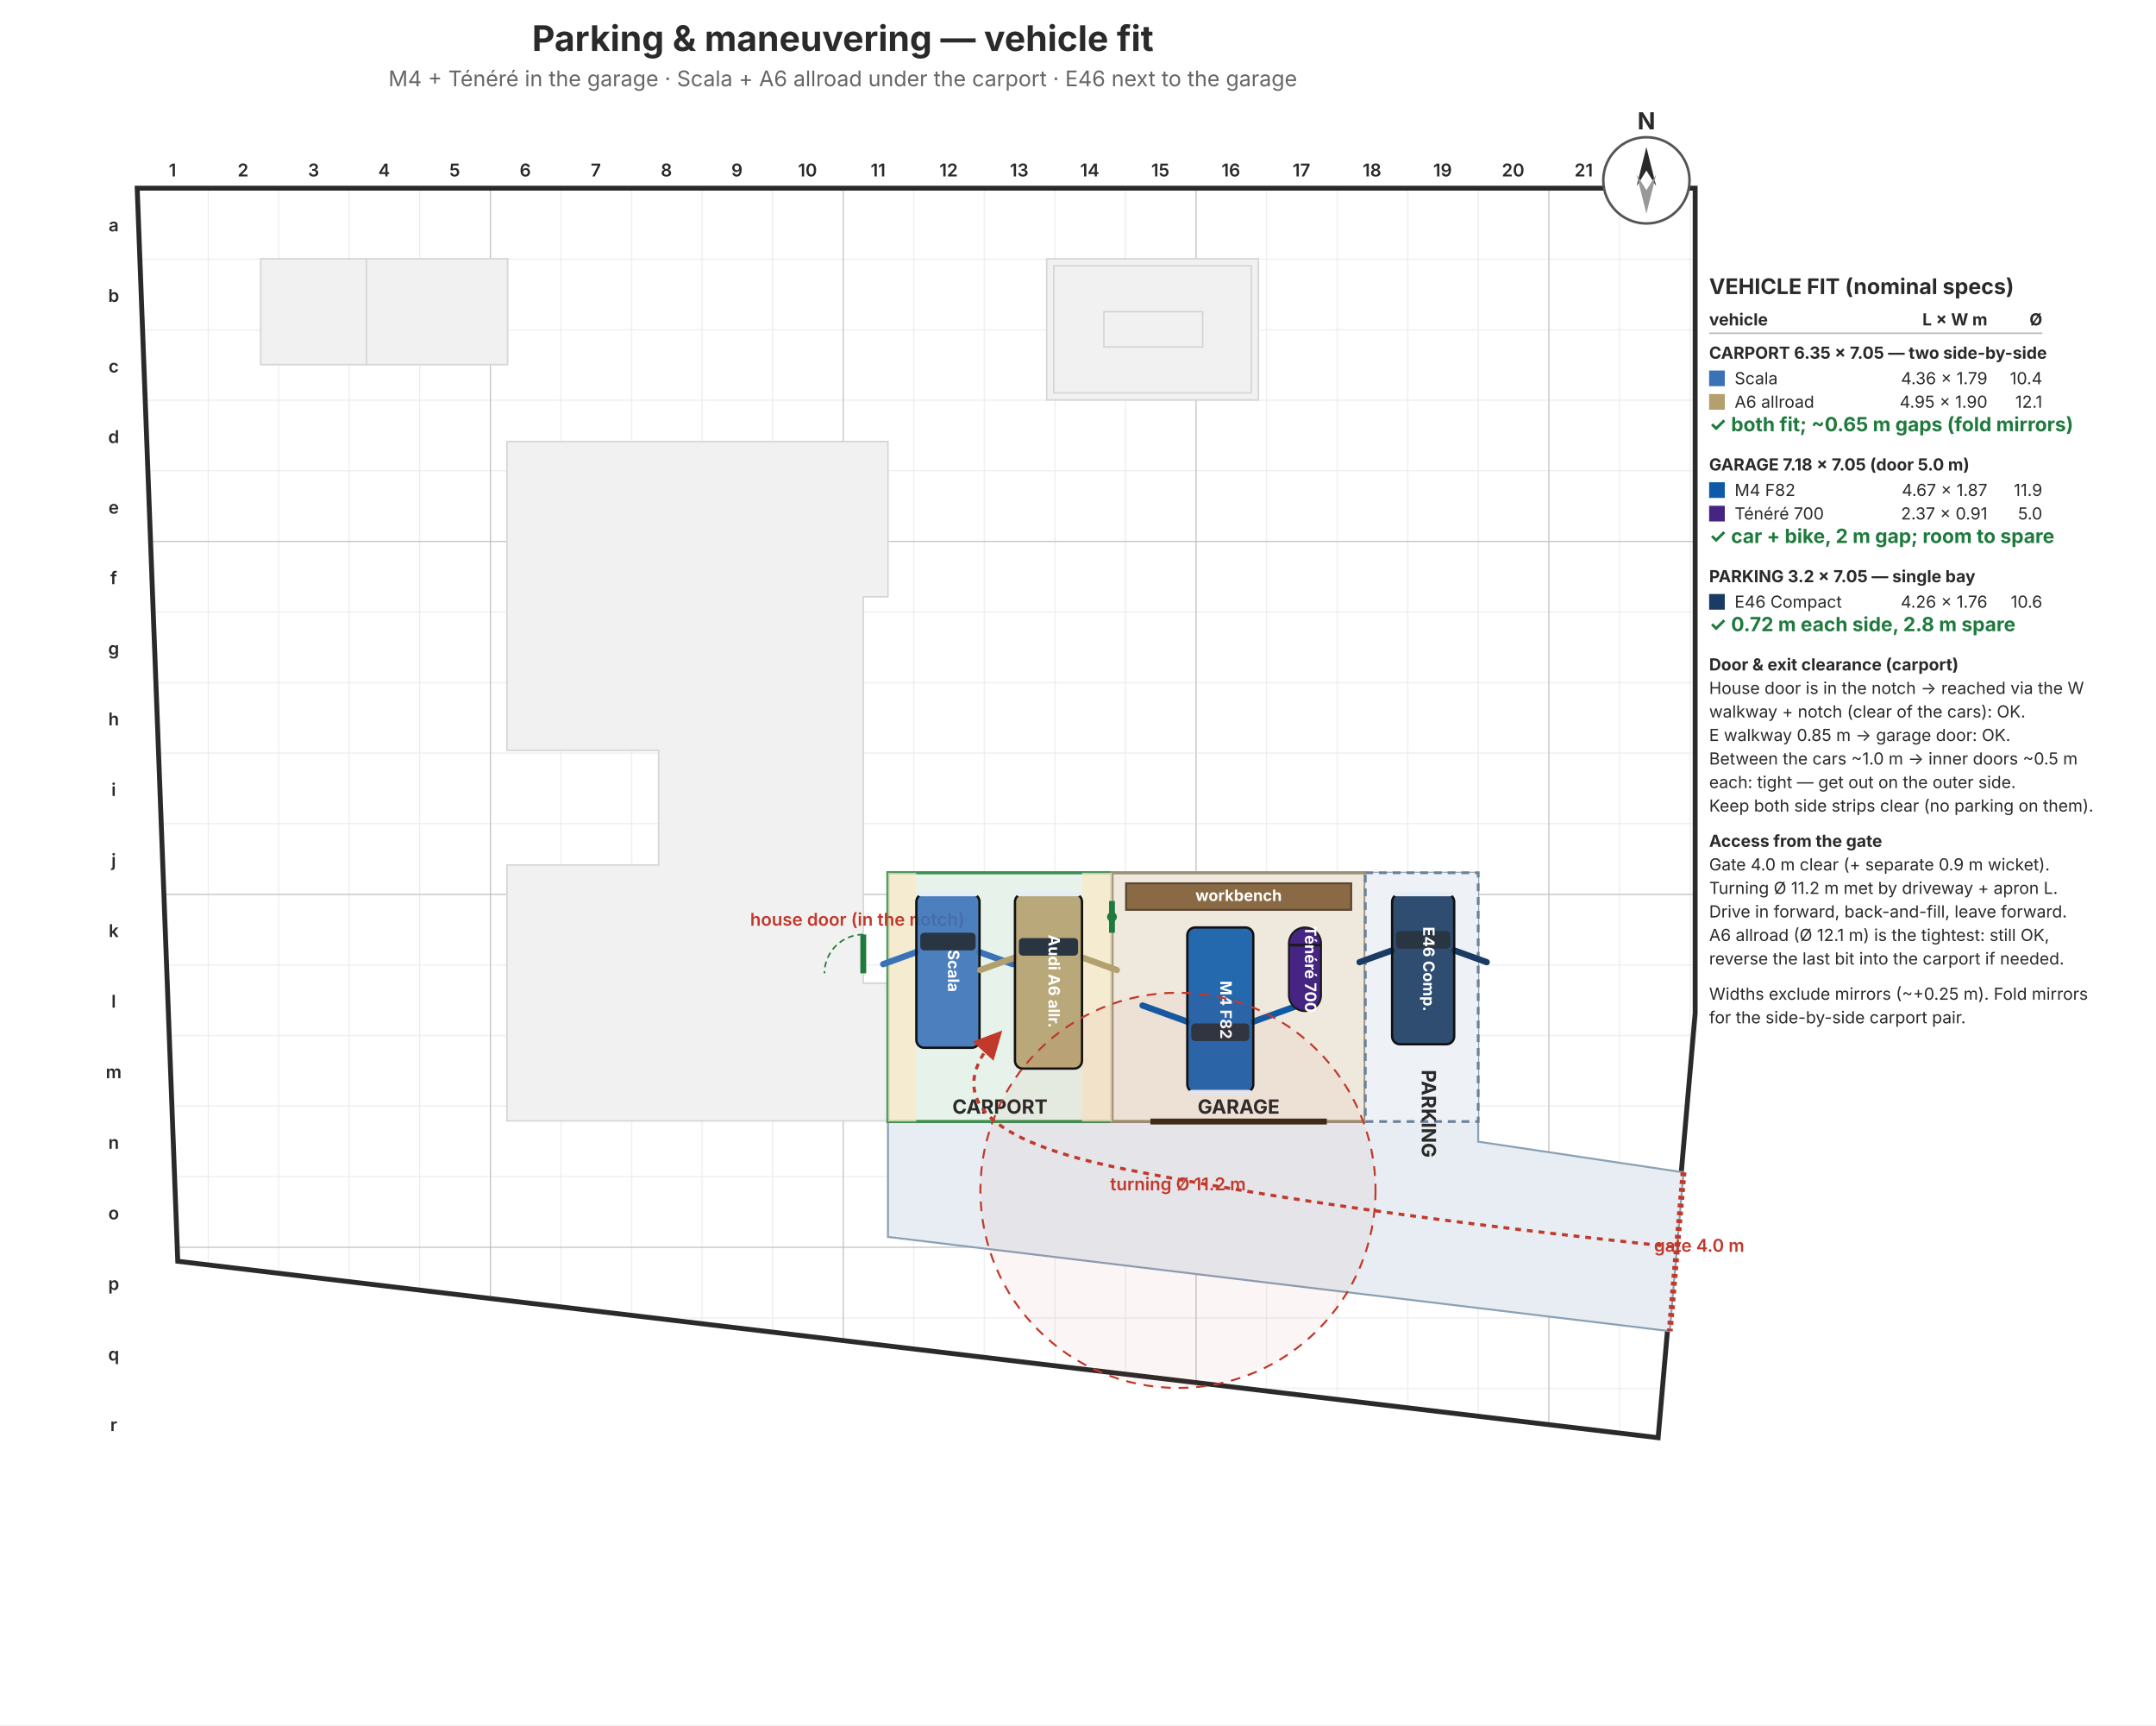
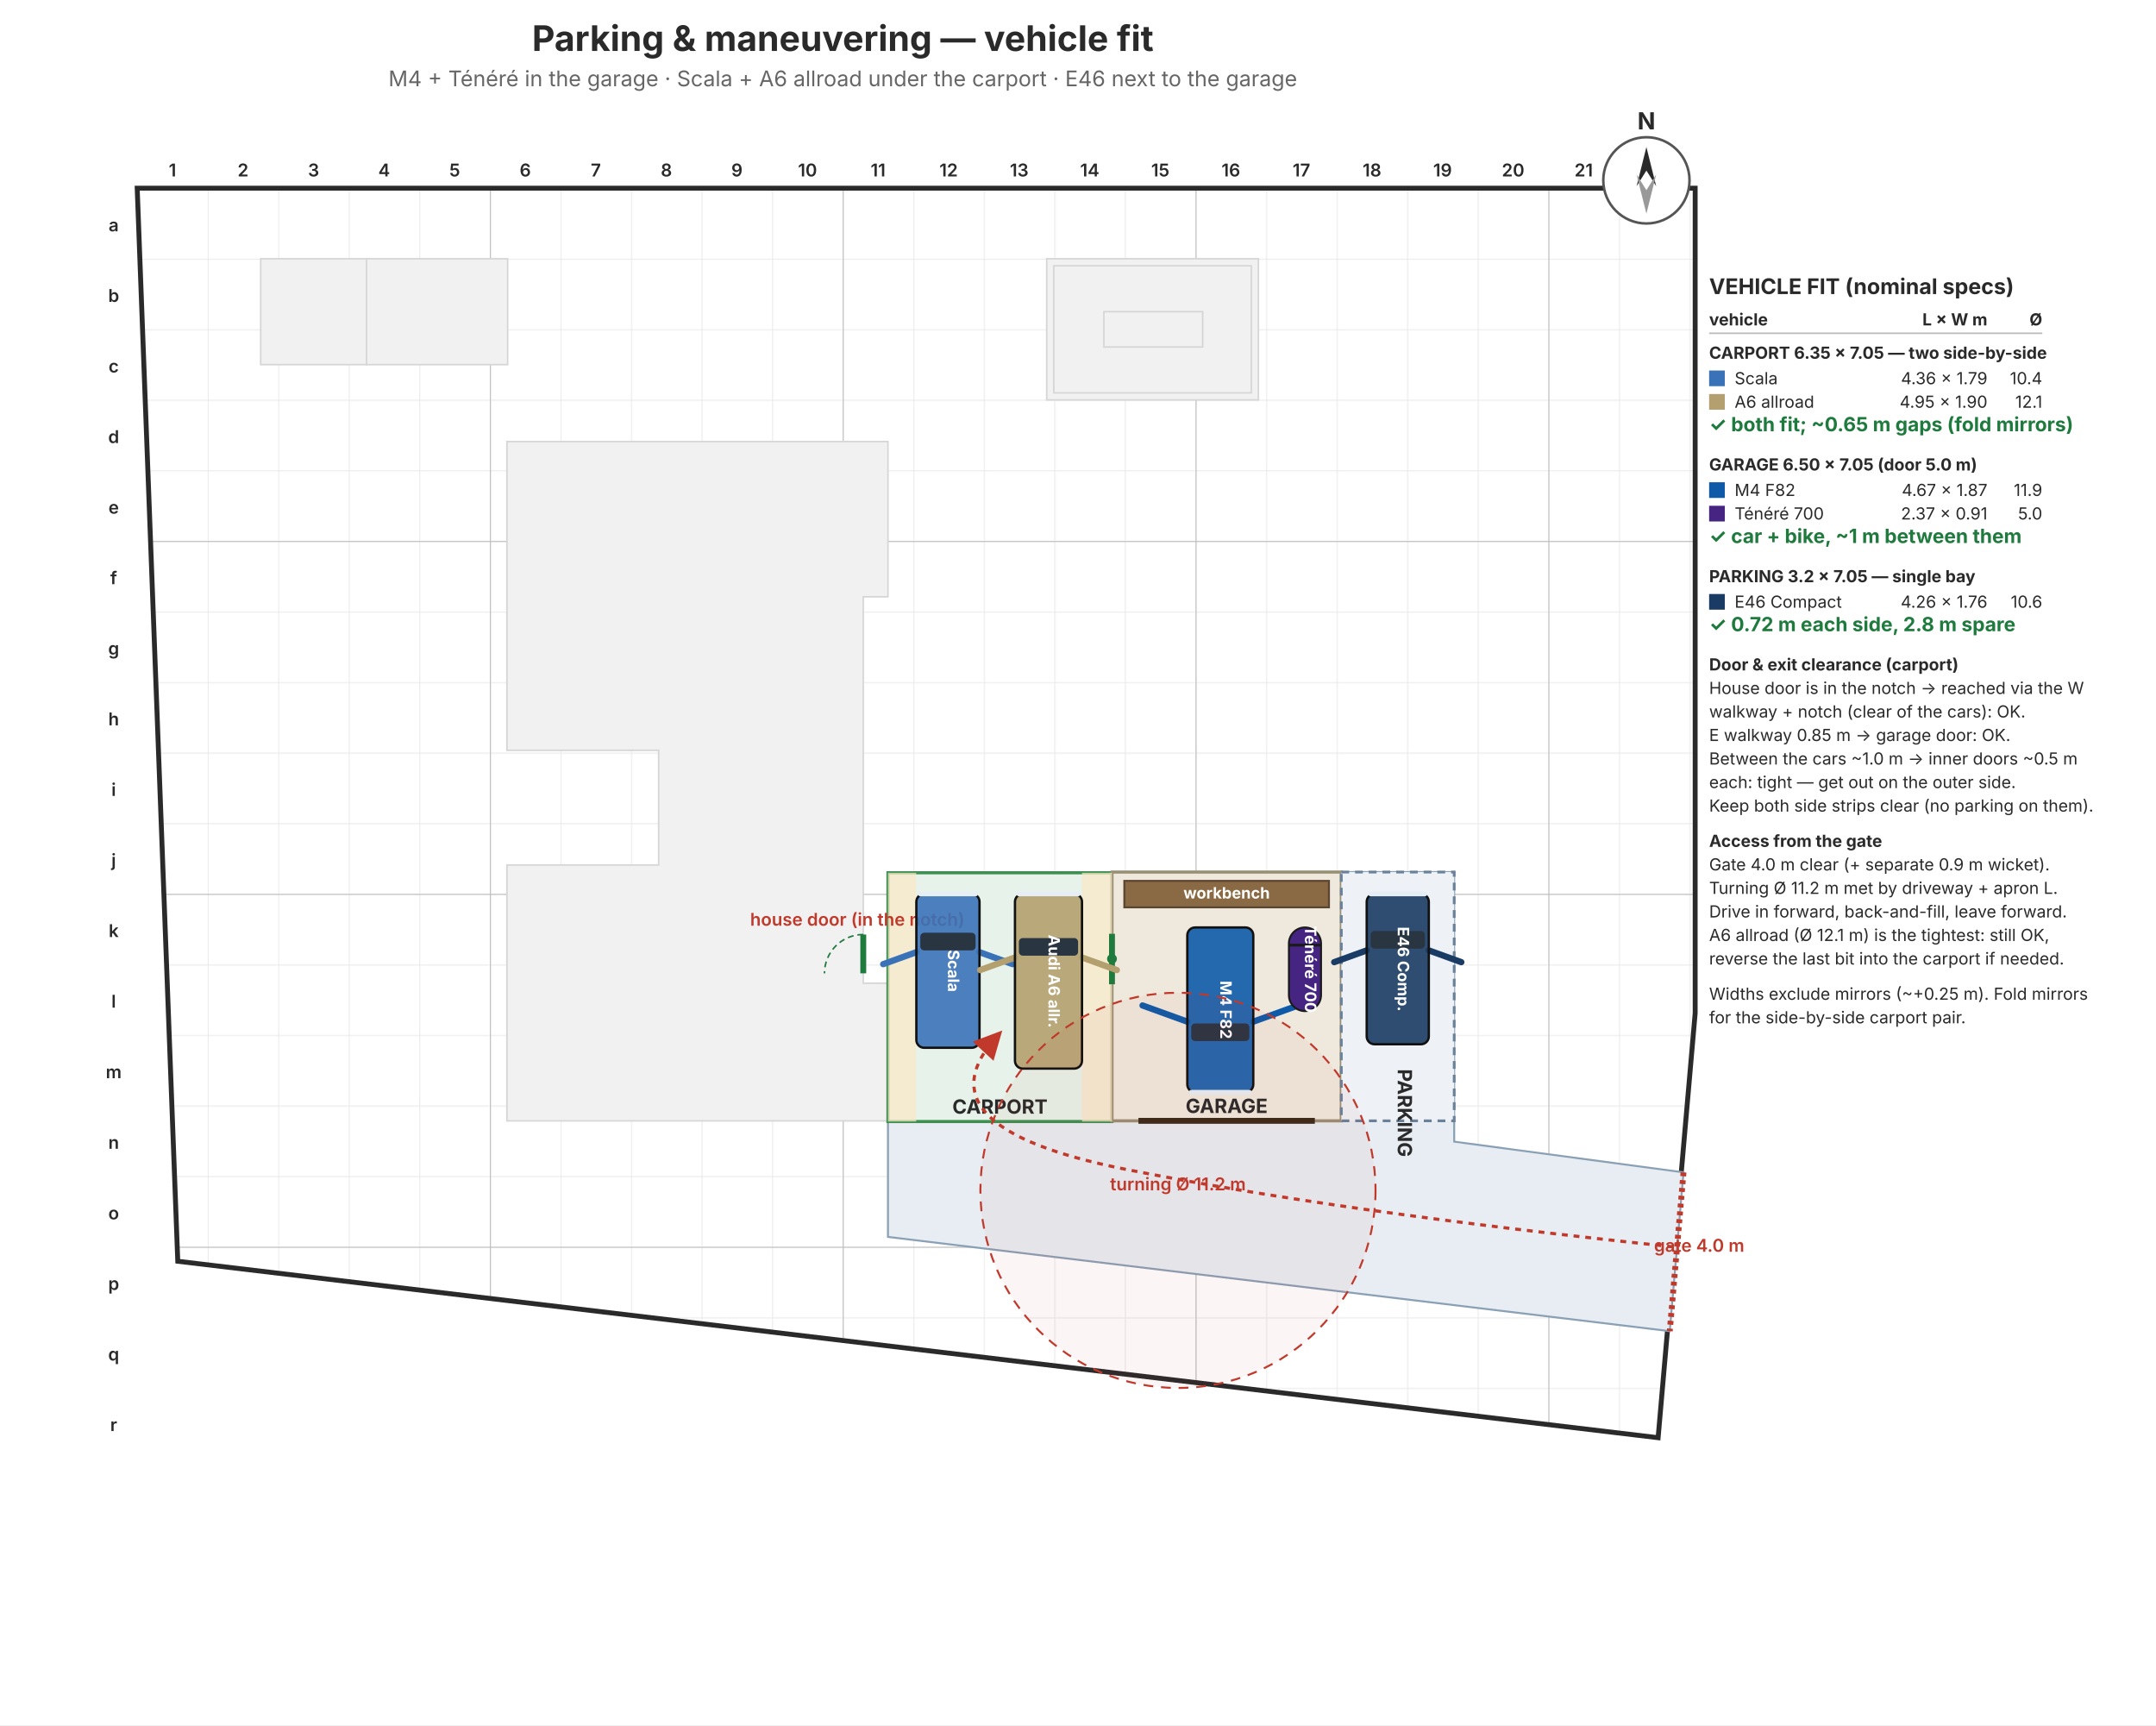
<svg xmlns="http://www.w3.org/2000/svg" viewBox="0 0 1100 880" font-family="-apple-system, BlinkMacSystemFont, sans-serif">
  <defs>
    <pattern id="cg" width="36" height="36" patternUnits="userSpaceOnUse">
      <path d="M 36 0 L 0 0 0 36" fill="none" stroke="#e2e2e2" stroke-width="0.6" />
    </pattern>
    <pattern id="mg" width="180" height="180" patternUnits="userSpaceOnUse">
      <rect width="180" height="180" fill="url(#cg)" />
      <path d="M 180 0 L 0 0 0 180" fill="none" stroke="#bcbcbc" stroke-width="1" />
    </pattern>
    <clipPath id="plot">
      <polygon points="0,0 794.88,0 794.88,420.84 775.98,637.38 20.7,547.38" />
    </clipPath>
    <marker id="arrow" markerWidth="9" markerHeight="9" refX="7" refY="4.5" orient="auto">
      <path d="M0,0 L9,4.5 L0,9 z" fill="#c0392b" />
    </marker>
  </defs>
  <style>
    text{font-family:-apple-system,sans-serif;fill:#2a2a2a}
    .title{font-size:18px;font-weight:700;text-anchor:middle}
    .sub{font-size:11px;fill:#666;text-anchor:middle}
    .axis{font-size:9px;fill:#777;text-anchor:middle;font-weight:600}
    .bay{font-size:10px;font-weight:700}
    .vlbl{font-size:8px;font-weight:700;fill:#fff}
    .dim{font-size:9px;fill:#c0392b;text-anchor:middle;font-weight:600}
    .ph{font-size:11px;font-weight:700}
    .pt{font-size:8.5px}
    .ok{font-size:10px;font-weight:700;fill:#1f7a3d}
  </style>
  <rect width="1100" height="880" fill="white" />
  <text x="430" y="26" class="title">Parking &amp; maneuvering — vehicle fit</text>
  <text x="430" y="44" class="sub">M4 + Ténéré in the garage · Scala + A6 allroad under the carport · E46 next to the garage</text>
  <g transform="translate(70, 96)">
    <g clip-path="url(#plot)">
      <rect x="-50" y="-10" width="900" height="720" fill="url(#mg)" />
    </g>
    <polygon points="0,0 794.88,0 794.88,420.84 775.98,637.38 20.7,547.38" fill="none" stroke="#2a2a2a" stroke-width="2.5" />
    <g class="axis">
      <text x="18" y="-6">1</text>
      <text x="54" y="-6">2</text>
      <text x="90" y="-6">3</text>
      <text x="126" y="-6">4</text>
      <text x="162" y="-6">5</text>
      <text x="198" y="-6">6</text>
      <text x="234" y="-6">7</text>
      <text x="270" y="-6">8</text>
      <text x="306" y="-6">9</text>
      <text x="342" y="-6">10</text>
      <text x="378" y="-6">11</text>
      <text x="414" y="-6">12</text>
      <text x="450" y="-6">13</text>
      <text x="486" y="-6">14</text>
      <text x="522" y="-6">15</text>
      <text x="558" y="-6">16</text>
      <text x="594" y="-6">17</text>
      <text x="630" y="-6">18</text>
      <text x="666" y="-6">19</text>
      <text x="702" y="-6">20</text>
      <text x="738" y="-6">21</text>
      <text x="774" y="-6">22</text>
    </g>
    <g class="axis">
      <text x="-12" y="22">a</text>
      <text x="-12" y="58">b</text>
      <text x="-12" y="94">c</text>
      <text x="-12" y="130">d</text>
      <text x="-12" y="166">e</text>
      <text x="-12" y="202">f</text>
      <text x="-12" y="238">g</text>
      <text x="-12" y="274">h</text>
      <text x="-12" y="310">i</text>
      <text x="-12" y="346">j</text>
      <text x="-12" y="382">k</text>
      <text x="-12" y="418">l</text>
      <text x="-12" y="454">m</text>
      <text x="-12" y="490">n</text>
      <text x="-12" y="526">o</text>
      <text x="-12" y="562">p</text>
      <text x="-12" y="598">q</text>
      <text x="-12" y="634">r</text>
    </g>
    <g clip-path="url(#plot)" fill="#f1f1f1" stroke="#d6d6d6" stroke-width="0.8">
      <polygon points="188.64,129.24 383.04,129.24 383.04,208.44 370.44,208.44 370.44,405.54 383.04,405.54 383.04,475.74 188.64,475.74 188.64,345.24 266.04,345.24 266.04,286.74 188.64,286.74" />
      <rect x="117" y="36" width="72" height="54" />
      <rect x="63" y="36" width="54" height="54" />
      <rect x="464.04" y="36" width="108" height="72" />
      <rect x="467.64" y="39.6" width="100.8" height="64.8" />
      <rect x="493.2" y="63" width="50.4" height="18" />
    </g>
-     <polygon points="383.04,349.2 497.34,349.2 497.34,475.92 626.58,475.92 626.58,349.2 684.18,349.2 684.18,486.36 788.94,502.02 781.92,583.02 383.04,534.96" fill="#e7edf2" stroke="#8aa0b4" stroke-width="1" />
+     <polygon points="383.04,349.2 497.34,349.2 497.34,475.74 614.34,475.74 614.34,348.84 671.94,348.84 671.94,486.36 788.94,502.02 781.92,583.02 383.04,534.96" fill="#e7edf2" stroke="#8aa0b4" stroke-width="1" />
    <rect x="383.04" y="349.2" width="114.3" height="126.9" fill="#e7f3ea" stroke="#3f8f52" stroke-width="1.6" />
-     <rect x="497.34" y="349.2" width="129.24" height="126.9" fill="#efe9dd" stroke="#9a9074" stroke-width="1.6" />
-     <rect x="626.58" y="349.2" width="57.6" height="126.9" fill="#eef2f6" stroke="#6b8199" stroke-width="1.4" stroke-dasharray="4,3" />
-     <line x1="516.96" y1="476.1" x2="606.96" y2="476.1" stroke="#3a2a18" stroke-width="3" />
+     <rect x="497.34" y="348.84" width="117" height="126.9" fill="#efe9dd" stroke="#9a9074" stroke-width="1.6" />
+     <rect x="614.34" y="348.84" width="57.6" height="126.9" fill="#eef2f6" stroke="#6b8199" stroke-width="1.4" stroke-dasharray="4,3" />
+     <line x1="510.84" y1="475.74" x2="600.84" y2="475.74" stroke="#3a2a18" stroke-width="3" />
    <text x="440.19" y="472.1" class="bay" fill="#2f6f43" text-anchor="middle">CARPORT</text>
-     <text x="561.96" y="472.1" class="bay" fill="#7a6f52" text-anchor="middle">GARAGE</text>
-     <text x="655.38" y="472.1" class="bay" fill="#556" text-anchor="middle" transform="rotate(90 655.38 472.1)">PARKING</text>
-     <rect x="504.54" y="354.6" width="114.84" height="13.5" fill="#8a6a44" stroke="#5a4530" stroke-width="1" />
-     <text x="561.96" y="363.6" class="vlbl" text-anchor="middle" fill="#fff">workbench</text>
+     <text x="555.84" y="471.74" class="bay" fill="#7a6f52" text-anchor="middle">GARAGE</text>
+     <text x="643.14" y="471.74" class="bay" fill="#556" text-anchor="middle" transform="rotate(90 643.14 471.74)">PARKING</text>
+     <rect x="503.64" y="353.34" width="104.4" height="13.5" fill="#8a6a44" stroke="#5a4530" stroke-width="1" />
+     <text x="555.84" y="362.34" class="vlbl" text-anchor="middle" fill="#fff">workbench</text>
    <rect x="383.04" y="349.2" width="14.4" height="126.9" fill="#fbe9c7" fill-opacity="0.7" />
    <rect x="482.04" y="349.2" width="15.3" height="126.9" fill="#fbe9c7" fill-opacity="0.7" />
    <line x1="370.44" y1="380.7" x2="370.44" y2="400.5" stroke="#1f7a3d" stroke-width="3" />
    <path d="M 370.44,380.7 A 19.8 19.8 0 0 0 350.64,400.5" fill="none" stroke="#1f7a3d" stroke-width="0.8" stroke-dasharray="3,2" />
    <text x="367.44" y="376.2" class="dim" fill="#1f7a3d" text-anchor="end">house door (in the notch)</text>
-     <line x1="497.34" y1="363.6" x2="497.34" y2="379.8" stroke="#1f7a3d" stroke-width="3" />
-     <circle cx="497.34" cy="371.7" r="2.5" fill="#1f7a3d" />
+     <line x1="497.34" y1="380.34" x2="497.34" y2="406.08" stroke="#1f7a3d" stroke-width="3" />
+     <circle cx="497.34" cy="393.12" r="2.5" fill="#1f7a3d" />
    <g transform="translate(413.64,399.24)">
      <line x1="-16.11" y1="-9.54" x2="-33.03" y2="-3.42" stroke="#3a72b8" stroke-width="3.2" stroke-linecap="round" />
      <line x1="16.11" y1="-9.54" x2="33.03" y2="-3.42" stroke="#3a72b8" stroke-width="3.2" stroke-linecap="round" />
      <rect x="-16.11" y="-39.24" width="32.22" height="78.48" rx="4" fill="#3a72b8" fill-opacity="0.9" stroke="#111" stroke-width="1.2" />
      <rect x="-14.11" y="-19.44" width="28.22" height="9" rx="2" fill="#2a3542" />
      <line x1="-14.11" y1="-39.24" x2="14.11" y2="-39.24" stroke="#e6edf4" stroke-width="2.4" stroke-linecap="round" />
    </g>
    <text x="413.64" y="399.24" class="vlbl" text-anchor="middle" transform="rotate(90 413.64 399.24)">Scala</text>
    <g transform="translate(464.94,404.55)">
      <line x1="-17.1" y1="-12.15" x2="-34.866" y2="-5.724" stroke="#b3a06e" stroke-width="3.2" stroke-linecap="round" />
      <line x1="17.1" y1="-12.15" x2="34.866" y2="-5.724" stroke="#b3a06e" stroke-width="3.2" stroke-linecap="round" />
      <rect x="-17.1" y="-44.55" width="34.2" height="89.1" rx="4" fill="#b3a06e" fill-opacity="0.9" stroke="#111" stroke-width="1.2" />
      <rect x="-15.1" y="-22.05" width="30.2" height="9" rx="2" fill="#2a3542" />
      <line x1="-15.1" y1="-44.55" x2="15.1" y2="-44.55" stroke="#e6edf4" stroke-width="2.4" stroke-linecap="round" />
    </g>
    <text x="464.94" y="404.55" class="vlbl" text-anchor="middle" transform="rotate(90 464.94 404.55)">Audi A6 allr.</text>
    <g transform="translate(552.6,419.13)">
      <line x1="-16.83" y1="6.03" x2="-39.672" y2="-2.232" stroke="#0f5aa8" stroke-width="3.2" stroke-linecap="round" />
      <line x1="16.83" y1="6.03" x2="39.672" y2="-2.232" stroke="#0f5aa8" stroke-width="3.2" stroke-linecap="round" />
      <rect x="-16.83" y="-42.03" width="33.66" height="84.06" rx="4" fill="#0f5aa8" fill-opacity="0.9" stroke="#111" stroke-width="1.2" />
      <rect x="-14.83" y="6.93" width="29.66" height="9" rx="2" fill="#2a3542" />
      <line x1="-14.83" y1="42.03" x2="14.83" y2="42.03" stroke="#e6edf4" stroke-width="2.4" stroke-linecap="round" />
    </g>
    <text x="552.6" y="419.13" class="vlbl" text-anchor="middle" transform="rotate(90 552.6 419.13)">M4 F82</text>
    <g transform="translate(595.8,398.43)">
      <rect x="-8.19" y="-21.33" width="16.38" height="42.66" rx="8.19" fill="#462482" stroke="#1a1a1a" stroke-width="1" />
      <line x1="-8.1" y1="-12.33" x2="8.1" y2="-12.33" stroke="#1a1a1a" stroke-width="1.4" />
    </g>
    <text x="595.8" y="398.43" class="vlbl" text-anchor="middle" transform="rotate(90 595.8 398.43)">Ténéré 700</text>
-     <g transform="translate(656.1,398.34)">
+     <g transform="translate(643.14,398.34)">
      <line x1="-15.84" y1="-9.54" x2="-32.422" y2="-3.542" stroke="#1a3b63" stroke-width="3.2" stroke-linecap="round" />
      <line x1="15.84" y1="-9.54" x2="32.422" y2="-3.542" stroke="#1a3b63" stroke-width="3.2" stroke-linecap="round" />
      <rect x="-15.84" y="-38.34" width="31.68" height="76.68" rx="4" fill="#1a3b63" fill-opacity="0.9" stroke="#111" stroke-width="1.2" />
      <rect x="-13.84" y="-19.44" width="27.68" height="9" rx="2" fill="#2a3542" />
      <line x1="-13.84" y1="-38.34" x2="13.84" y2="-38.34" stroke="#e6edf4" stroke-width="2.4" stroke-linecap="round" />
    </g>
-     <text x="656.1" y="398.34" class="vlbl" text-anchor="middle" transform="rotate(90 656.1 398.34)">E46 Comp.</text>
+     <text x="643.14" y="398.34" class="vlbl" text-anchor="middle" transform="rotate(90 643.14 398.34)">E46 Comp.</text>
    <line x1="788.94" y1="502.02" x2="781.92" y2="583.02" stroke="#c0392b" stroke-width="3" stroke-dasharray="2,2" />
    <text x="796.94" y="542.52" class="dim" text-anchor="start">gate 4.0 m</text>
    <circle cx="531" cy="511.2" r="100.8" fill="#c0392b" fill-opacity="0.05" stroke="#c0392b" stroke-width="1" stroke-dasharray="5,4" />
    <text x="531" y="511.2" class="dim">turning Ø 11.2 m</text>
    <path d="M 783.54,540 Q 612,522 504,500.4 T 439.2,432" fill="none" stroke="#c0392b" stroke-width="1.6" stroke-dasharray="3,3" marker-end="url(#arrow)" />
  </g>
  <g transform="translate(840, 92)">
    <circle r="22" fill="white" stroke="#555" stroke-width="1.3" />
    <path d="M 0 -17 L 5 3 L 0 -5 L -5 3 Z" fill="#2a2a2a" />
    <path d="M 0 5 L 5 -3 L 0 17 L -5 -3 Z" fill="#999" />
    <text y="-26" font-size="12" font-weight="700" text-anchor="middle">N</text>
  </g>
  <g transform="translate(872, 150)">
    <text x="0" y="0" class="ph">VEHICLE FIT (nominal specs)</text>
    <text x="0" y="16" class="pt" font-weight="700" fill="#555">vehicle</text>
    <text x="142" y="16" class="pt" font-weight="700" fill="#555" text-anchor="end">L × W m</text>
    <text x="170" y="16" class="pt" font-weight="700" fill="#555" text-anchor="end">Ø</text>
    <line x1="0" y1="20" x2="170" y2="20" stroke="#bbb" stroke-width="0.8" />
    <text x="0" y="33" class="pt" font-weight="700" fill="#333">CARPORT 6.35 × 7.05 — two side-by-side</text>
    <rect x="0" y="39" width="8" height="8" fill="#3a72b8" />
    <text x="13" y="46" class="pt">Scala</text>
    <text x="142" y="46" class="pt" text-anchor="end">4.36 × 1.79</text>
    <text x="170" y="46" class="pt" text-anchor="end">10.4</text>
    <rect x="0" y="51" width="8" height="8" fill="#b3a06e" />
    <text x="13" y="58" class="pt">A6 allroad</text>
    <text x="142" y="58" class="pt" text-anchor="end">4.95 × 1.90</text>
    <text x="170" y="58" class="pt" text-anchor="end">12.1</text>
    <text x="0" y="70" class="ok" font-size="8.5">✓ both fit; ~0.65 m gaps (fold mirrors)</text>
-     <text x="0" y="90" class="pt" font-weight="700" fill="#333">GARAGE 7.18 × 7.05 (door 5.0 m)</text>
+     <text x="0" y="90" class="pt" font-weight="700" fill="#333">GARAGE 6.50 × 7.05 (door 5.0 m)</text>
    <rect x="0" y="96" width="8" height="8" fill="#0f5aa8" />
    <text x="13" y="103" class="pt">M4 F82</text>
    <text x="142" y="103" class="pt" text-anchor="end">4.67 × 1.87</text>
    <text x="170" y="103" class="pt" text-anchor="end">11.9</text>
    <rect x="0" y="108" width="8" height="8" fill="#462482" />
    <text x="13" y="115" class="pt">Ténéré 700</text>
    <text x="142" y="115" class="pt" text-anchor="end">2.37 × 0.91</text>
    <text x="170" y="115" class="pt" text-anchor="end">5.0</text>
-     <text x="0" y="127" class="ok" font-size="8.5">✓ car + bike, 2 m gap; room to spare</text>
+     <text x="0" y="127" class="ok" font-size="8.5">✓ car + bike, ~1 m between them</text>
    <text x="0" y="147" class="pt" font-weight="700" fill="#333">PARKING 3.2 × 7.05 — single bay</text>
    <rect x="0" y="153" width="8" height="8" fill="#1a3b63" />
    <text x="13" y="160" class="pt">E46 Compact</text>
    <text x="142" y="160" class="pt" text-anchor="end">4.26 × 1.76</text>
    <text x="170" y="160" class="pt" text-anchor="end">10.6</text>
    <text x="0" y="172" class="ok" font-size="8.5">✓ 0.72 m each side, 2.8 m spare</text>
    <text x="0" y="192" class="pt" fill="#444" font-weight="700">Door &amp; exit clearance (carport)</text>
    <text x="0" y="204" class="pt" fill="#555">House door is in the notch → reached via the W</text>
    <text x="0" y="216" class="pt" fill="#555">walkway + notch (clear of the cars): OK.</text>
    <text x="0" y="228" class="pt" fill="#555">E walkway 0.85 m → garage door: OK.</text>
    <text x="0" y="240" class="pt" fill="#555">Between the cars ~1.0 m → inner doors ~0.5 m</text>
    <text x="0" y="252" class="pt" fill="#555">each: tight — get out on the outer side.</text>
    <text x="0" y="264" class="pt" fill="#555">Keep both side strips clear (no parking on them).</text>
    <text x="0" y="282" class="pt" fill="#444" font-weight="700">Access from the gate</text>
    <text x="0" y="294" class="pt" fill="#555">Gate 4.0 m clear (+ separate 0.9 m wicket).</text>
    <text x="0" y="306" class="pt" fill="#555">Turning Ø 11.2 m met by driveway + apron L.</text>
    <text x="0" y="318" class="pt" fill="#555">Drive in forward, back-and-fill, leave forward.</text>
    <text x="0" y="330" class="pt" fill="#555">A6 allroad (Ø 12.1 m) is the tightest: still OK,</text>
    <text x="0" y="342" class="pt" fill="#555">reverse the last bit into the carport if needed.</text>
    <text x="0" y="360" class="pt" fill="#888">Widths exclude mirrors (~+0.25 m). Fold mirrors</text>
    <text x="0" y="372" class="pt" fill="#888">for the side-by-side carport pair.</text>
  </g>
</svg>
